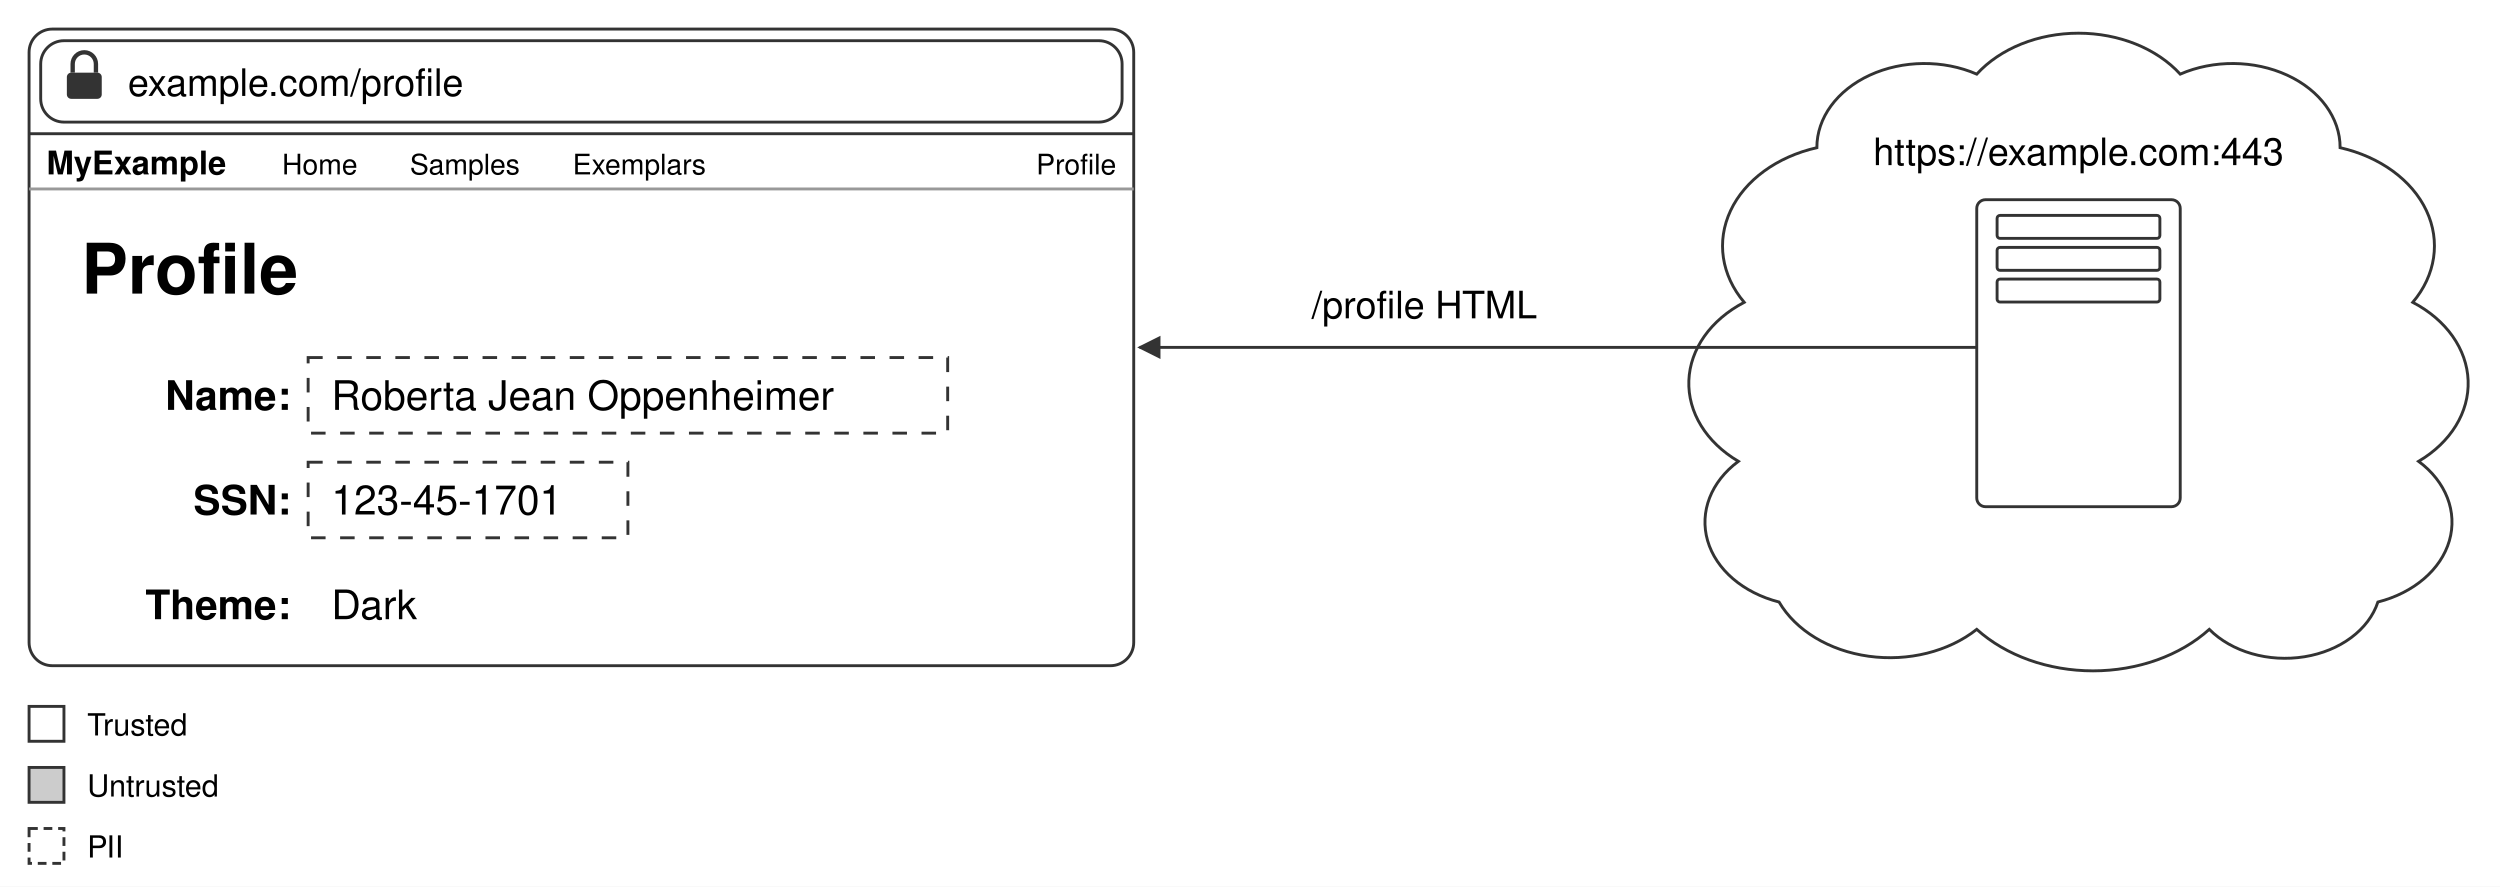
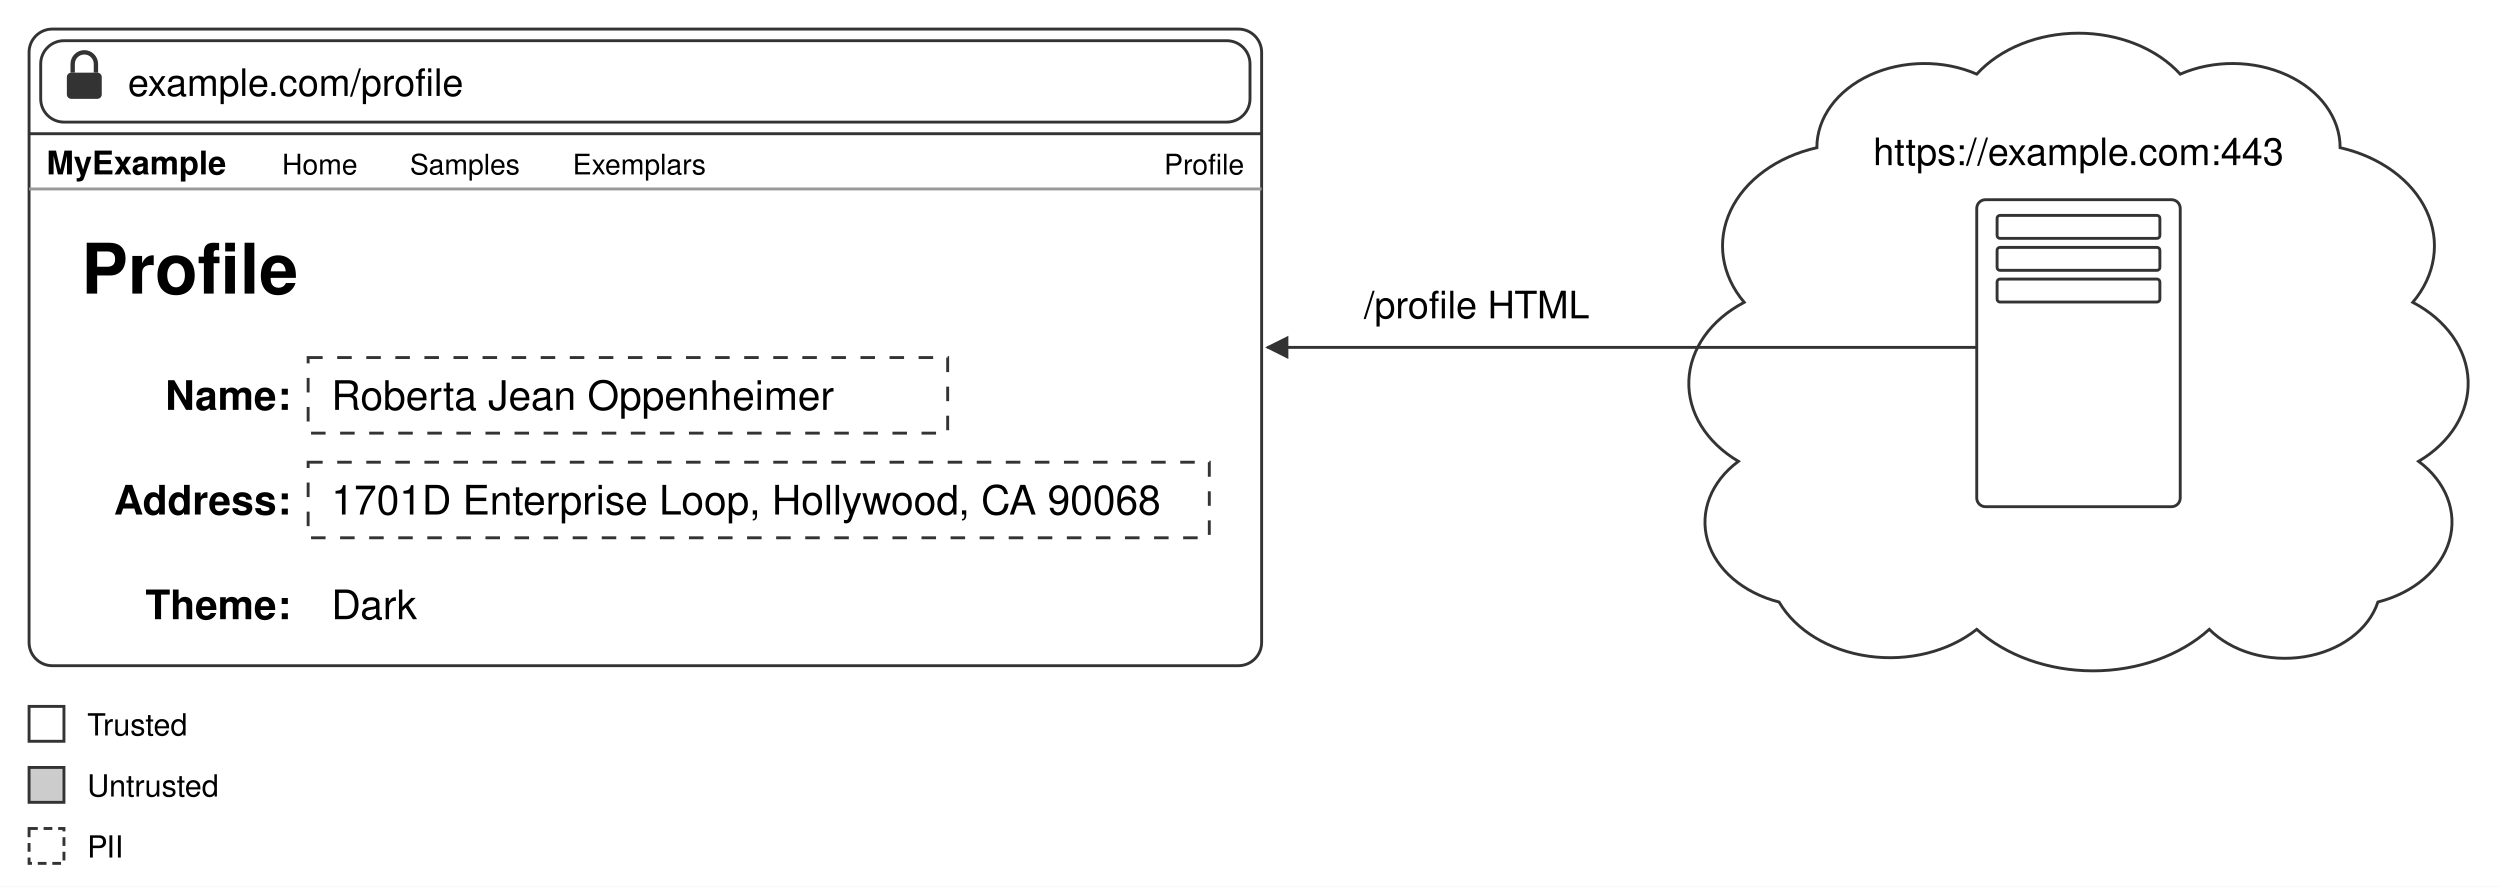
<svg xmlns="http://www.w3.org/2000/svg" width="860" height="305" viewBox="0 0 860 305" font-family="-apple-system, BlinkMacSystemFont, 'Segoe UI', Helvetica, Arial, sans-serif" font-size="14" fill="#000">
  <defs>
    <marker id="arrowhead" viewBox="0 0 10 10" refX="9" refY="5" markerWidth="8" markerHeight="8" orient="auto-start-reverse">
      <path d="M0,0 L10,5 L0,10 z" fill="#333" />
    </marker>
    <symbol id="lock" viewBox="0 0 12 16" overflow="visible">
      <path d="M2,7 v-3 a4,4 0 0 1 8,0 v3" fill="none" stroke="#333" stroke-width="1.5" />
      <rect y="7" width="12" height="9" rx="1.5" fill="#333" />
    </symbol>
    <symbol id="cloud" viewBox="0 0 270 222" preserveAspectRatio="none" overflow="visible">
      <path d="M32,197.1              A37,28.9 0 0 1 18,148.7              A43,33.6 0 0 1 20,94              A45,35.2 0 0 1 45,40.8              A37,28.9 0 0 1 100,15.5              A43,33.6 0 0 1 170,15.5              A37,28.9 0 0 1 225,40.8              A45,35.2 0 0 1 250,94              A43,33.6 0 0 1 252,148.7              A37,28.9 0 0 1 238,197.1              A33,25.8 0 0 1 180,206.5              A53,41.5 0 0 1 100,206.5              A42,32.9 0 0 1 32,197.1 z" fill="inherit" stroke="#333" vector-effect="non-scaling-stroke" />
    </symbol>
    <symbol id="server" viewBox="0 0 70 105.6" preserveAspectRatio="none" overflow="visible">
      <rect width="70" height="105.6" rx="3" fill="inherit" stroke="#333" vector-effect="non-scaling-stroke" />
      <rect x="7" y="5.4" width="56" height="7.9" rx="1" fill="#fff" stroke="#333" vector-effect="non-scaling-stroke" />
      <rect x="7" y="16.4" width="56" height="7.9" rx="1" fill="#fff" stroke="#333" vector-effect="non-scaling-stroke" />
      <rect x="7" y="27.3" width="56" height="7.9" rx="1" fill="#fff" stroke="#333" vector-effect="non-scaling-stroke" />
    </symbol>
    <symbol id="legend" viewBox="0 0 70 60" overflow="visible">
      <rect width="12" height="12" fill="#fff" stroke="#333" />
      <text x="20" y="10" font-size="10.5">Trusted</text>
      <rect y="21" width="12" height="12" fill="#ccc" stroke="#333" />
      <text x="20" y="31" font-size="10.5">Untrusted</text>
      <rect y="42" width="12" height="12" fill="#fff" stroke="#333" stroke-dasharray="3 2" />
      <text x="20" y="52" font-size="10.5">PII</text>
    </symbol>
  </defs>
  <rect width="860" height="305" fill="#fff" />
-   <rect x="10" y="10" width="380" height="219" rx="8" fill="#fff" stroke="#333" />
-   <rect x="14" y="14" width="372" height="28" rx="8" fill="#fff" stroke="#333" />
+   <rect x="10" y="10" width="424" height="219" rx="8" fill="#fff" stroke="#333" />
+   <rect x="14" y="14" width="416" height="28" rx="8" fill="#fff" stroke="#333" />
  <use href="#lock" x="23" y="18" width="12" height="16" />
  <text x="44" y="33" font-size="13">example.com/profile</text>
-   <line x1="10" y1="46" x2="390" y2="46" stroke="#333" />
+   <line x1="10" y1="46" x2="434" y2="46" stroke="#333" />
  <text x="16" y="60" font-size="11.25" font-weight="bold">MyExample</text>
  <text x="97" y="60" font-size="9.75">Home</text>
  <text x="141" y="60" font-size="9.75">Samples</text>
  <text x="197" y="60" font-size="9.75">Exemplars</text>
-   <text x="384" y="60" font-size="9.75" text-anchor="end">Profile</text>
-   <line x1="10" y1="65" x2="390" y2="65" stroke="#999" />
+   <text x="428" y="60" font-size="9.75" text-anchor="end">Profile</text>
+   <line x1="10" y1="65" x2="434" y2="65" stroke="#999" />
  <text x="28" y="101" font-size="24" font-weight="bold">Profile</text>
  <text x="100" y="141" text-anchor="end" font-weight="bold">Name:</text>
  <rect x="106" y="123" width="220" height="26" fill="#fff" stroke="#333" stroke-dasharray="5 5" />
  <text x="114" y="141">Roberta Jean Oppenheimer</text>
-   <text x="100" y="177" text-anchor="end" font-weight="bold">SSN:</text>
-   <rect x="106" y="159" width="110" height="26" fill="#fff" stroke="#333" stroke-dasharray="5 5" />
-   <text x="114" y="177">123-45-1701</text>
+   <text x="100" y="177" text-anchor="end" font-weight="bold">Address:</text>
+   <rect x="106" y="159" width="310" height="26" fill="#fff" stroke="#333" stroke-dasharray="5 5" />
+   <text x="114" y="177">1701D Enterprise Loop, Hollywood, CA 90068</text>
  <text x="100" y="213" text-anchor="end" font-weight="bold">Theme:</text>
  <text x="114" y="213">Dark</text>
  <use href="#cloud" x="580" y="10" width="270" height="222" fill="#fff" />
  <use href="#server" x="680" y="68.7" width="70" height="105.6" fill="#fff" />
  <text x="715" y="56.8" text-anchor="middle" font-size="13">https://example.com:443</text>
-   <line x1="680" y1="119.5" x2="392" y2="119.5" stroke="#333" marker-end="url(#arrowhead)" />
-   <text x="490" y="109.5" text-anchor="middle" font-size="13">/profile HTML</text>
+   <line x1="680" y1="119.5" x2="436" y2="119.5" stroke="#333" marker-end="url(#arrowhead)" />
+   <text x="508" y="109.5" text-anchor="middle" font-size="13">/profile HTML</text>
  <use href="#legend" x="10" y="243" width="70" height="60" />
</svg>
